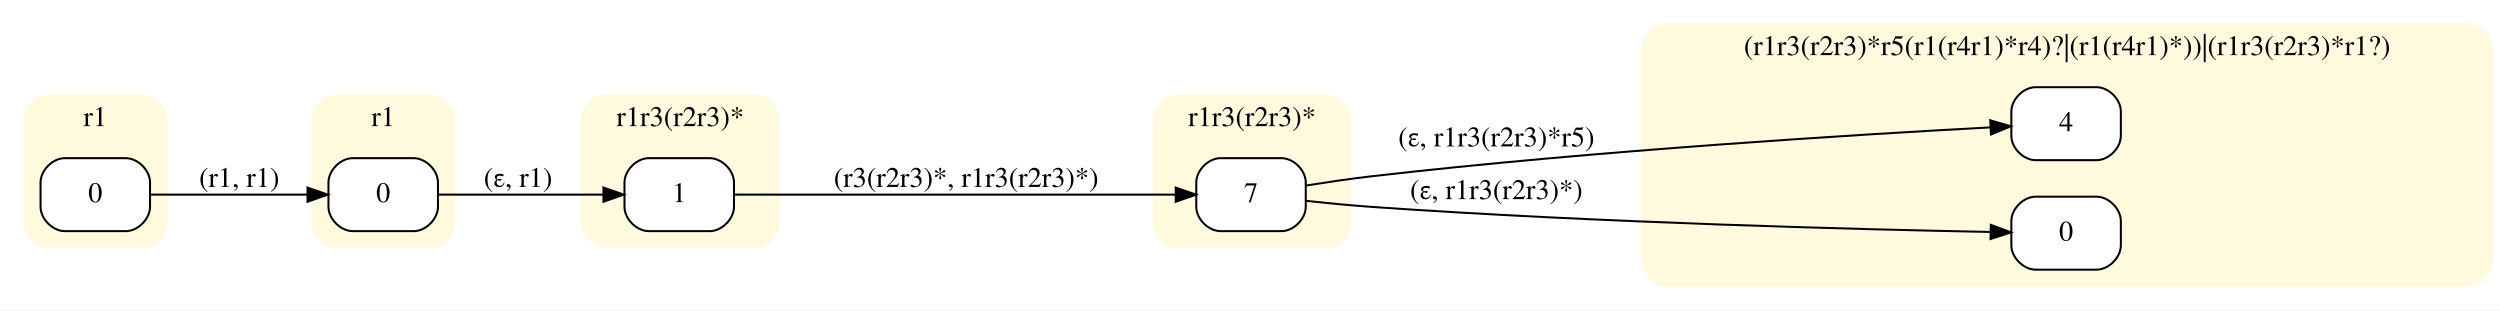
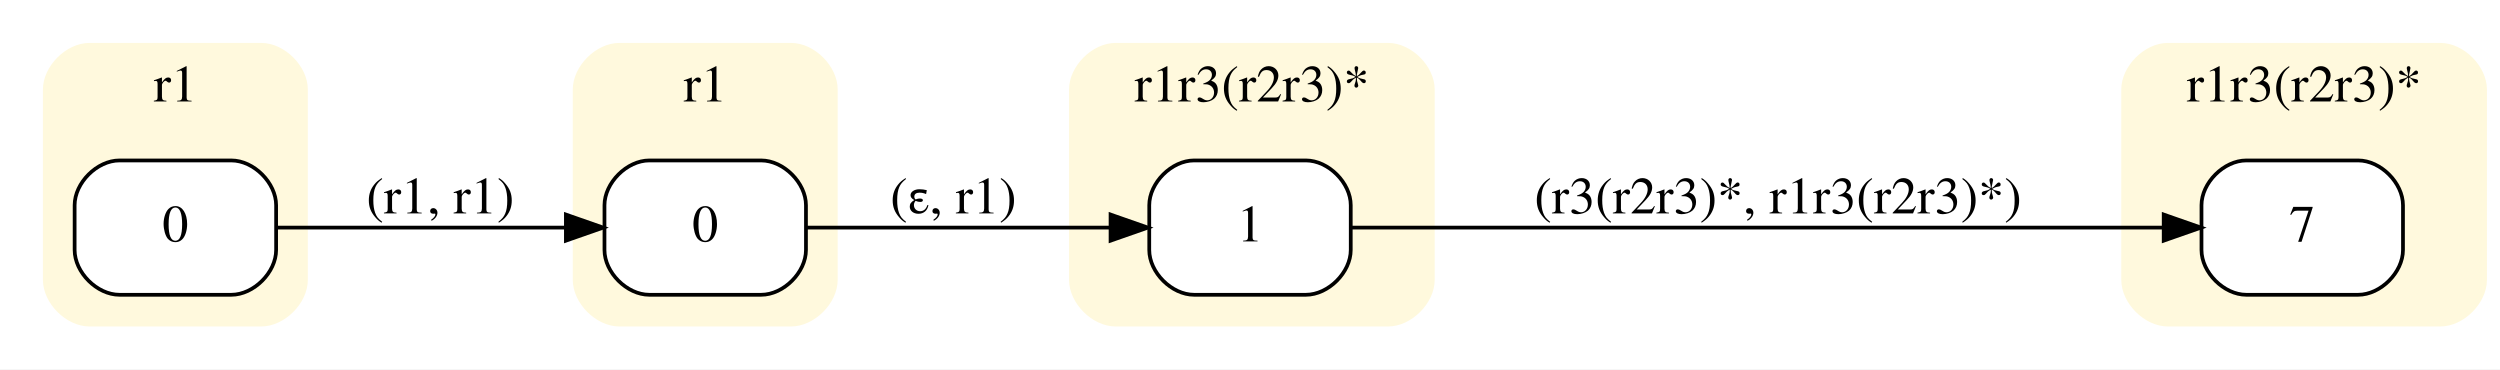
- <svg xmlns="http://www.w3.org/2000/svg" width="1233pt" height="153pt" viewBox="0.00 0.00 1233.00 153.00">
-   <g id="graph0" class="graph" transform="scale(1 1) rotate(0) translate(4 149)">
-     <polygon fill="white" stroke="transparent" points="-4,4 -4,-149 1229,-149 1229,4 -4,4" />
+ <svg xmlns="http://www.w3.org/2000/svg" width="670pt" height="99pt" viewBox="0.00 0.00 670.00 99.00">
+   <g id="graph0" class="graph" transform="scale(1 1) rotate(0) translate(4 95)">
+     <polygon fill="white" stroke="transparent" points="-4,4 -4,-95 666,-95 666,4 -4,4" />
    <g id="clust1" class="cluster">
-       <path fill="#fff9dd" stroke="#fff9dd" d="M20,-27C20,-27 66,-27 66,-27 72,-27 78,-33 78,-39 78,-39 78,-90 78,-90 78,-96 72,-102 66,-102 66,-102 20,-102 20,-102 14,-102 8,-96 8,-90 8,-90 8,-39 8,-39 8,-33 14,-27 20,-27" />
-       <text text-anchor="middle" x="43" y="-86.8" font-family="Times,serif" font-size="14.00">r1</text>
+       <path fill="#fff9dd" stroke="#fff9dd" d="M20,-8C20,-8 66,-8 66,-8 72,-8 78,-14 78,-20 78,-20 78,-71 78,-71 78,-77 72,-83 66,-83 66,-83 20,-83 20,-83 14,-83 8,-77 8,-71 8,-71 8,-20 8,-20 8,-14 14,-8 20,-8" />
+       <text text-anchor="middle" x="43" y="-67.8" font-family="Times,serif" font-size="14.00">r1</text>
    </g>
    <g id="clust2" class="cluster">
-       <path fill="#fff9dd" stroke="#fff9dd" d="M162,-27C162,-27 208,-27 208,-27 214,-27 220,-33 220,-39 220,-39 220,-90 220,-90 220,-96 214,-102 208,-102 208,-102 162,-102 162,-102 156,-102 150,-96 150,-90 150,-90 150,-39 150,-39 150,-33 156,-27 162,-27" />
-       <text text-anchor="middle" x="185" y="-86.8" font-family="Times,serif" font-size="14.00">r1</text>
+       <path fill="#fff9dd" stroke="#fff9dd" d="M162,-8C162,-8 208,-8 208,-8 214,-8 220,-14 220,-20 220,-20 220,-71 220,-71 220,-77 214,-83 208,-83 208,-83 162,-83 162,-83 156,-83 150,-77 150,-71 150,-71 150,-20 150,-20 150,-14 156,-8 162,-8" />
+       <text text-anchor="middle" x="185" y="-67.8" font-family="Times,serif" font-size="14.00">r1</text>
    </g>
    <g id="clust3" class="cluster">
-       <path fill="#fff9dd" stroke="#fff9dd" d="M295,-27C295,-27 368,-27 368,-27 374,-27 380,-33 380,-39 380,-39 380,-90 380,-90 380,-96 374,-102 368,-102 368,-102 295,-102 295,-102 289,-102 283,-96 283,-90 283,-90 283,-39 283,-39 283,-33 289,-27 295,-27" />
-       <text text-anchor="middle" x="331.5" y="-86.8" font-family="Times,serif" font-size="14.00">r1r3(r2r3)*</text>
+       <path fill="#fff9dd" stroke="#fff9dd" d="M295,-8C295,-8 368,-8 368,-8 374,-8 380,-14 380,-20 380,-20 380,-71 380,-71 380,-77 374,-83 368,-83 368,-83 295,-83 295,-83 289,-83 283,-77 283,-71 283,-71 283,-20 283,-20 283,-14 289,-8 295,-8" />
+       <text text-anchor="middle" x="331.5" y="-67.8" font-family="Times,serif" font-size="14.00">r1r3(r2r3)*</text>
    </g>
    <g id="clust4" class="cluster">
-       <path fill="#fff9dd" stroke="#fff9dd" d="M577,-27C577,-27 650,-27 650,-27 656,-27 662,-33 662,-39 662,-39 662,-90 662,-90 662,-96 656,-102 650,-102 650,-102 577,-102 577,-102 571,-102 565,-96 565,-90 565,-90 565,-39 565,-39 565,-33 571,-27 577,-27" />
-       <text text-anchor="middle" x="613.5" y="-86.8" font-family="Times,serif" font-size="14.00">r1r3(r2r3)*</text>
-     </g>
-     <g id="clust5" class="cluster">
-       <path fill="#fff9dd" stroke="#fff9dd" d="M818,-8C818,-8 1213,-8 1213,-8 1219,-8 1225,-14 1225,-20 1225,-20 1225,-125 1225,-125 1225,-131 1219,-137 1213,-137 1213,-137 818,-137 818,-137 812,-137 806,-131 806,-125 806,-125 806,-20 806,-20 806,-14 812,-8 818,-8" />
-       <text text-anchor="middle" x="1015.5" y="-121.8" font-family="Times,serif" font-size="14.00">(r1r3(r2r3)*r5(r1(r4r1)*r4)?|(r1(r4r1)*))|(r1r3(r2r3)*r1?)</text>
+       <path fill="#fff9dd" stroke="#fff9dd" d="M577,-8C577,-8 650,-8 650,-8 656,-8 662,-14 662,-20 662,-20 662,-71 662,-71 662,-77 656,-83 650,-83 650,-83 577,-83 577,-83 571,-83 565,-77 565,-71 565,-71 565,-20 565,-20 565,-14 571,-8 577,-8" />
+       <text text-anchor="middle" x="613.5" y="-67.8" font-family="Times,serif" font-size="14.00">r1r3(r2r3)*</text>
    </g>
    <g id="node1" class="node">
-       <path fill="#ffffff" stroke="black" d="M58,-71C58,-71 28,-71 28,-71 22,-71 16,-65 16,-59 16,-59 16,-47 16,-47 16,-41 22,-35 28,-35 28,-35 58,-35 58,-35 64,-35 70,-41 70,-47 70,-47 70,-59 70,-59 70,-65 64,-71 58,-71" />
-       <text text-anchor="middle" x="43" y="-49.3" font-family="Times,serif" font-size="14.00">0</text>
+       <path fill="#ffffff" stroke="black" d="M58,-52C58,-52 28,-52 28,-52 22,-52 16,-46 16,-40 16,-40 16,-28 16,-28 16,-22 22,-16 28,-16 28,-16 58,-16 58,-16 64,-16 70,-22 70,-28 70,-28 70,-40 70,-40 70,-46 64,-52 58,-52" />
+       <text text-anchor="middle" x="43" y="-30.3" font-family="Times,serif" font-size="14.00">0</text>
    </g>
    <g id="node2" class="node">
-       <path fill="#ffffff" stroke="black" d="M200,-71C200,-71 170,-71 170,-71 164,-71 158,-65 158,-59 158,-59 158,-47 158,-47 158,-41 164,-35 170,-35 170,-35 200,-35 200,-35 206,-35 212,-41 212,-47 212,-47 212,-59 212,-59 212,-65 206,-71 200,-71" />
-       <text text-anchor="middle" x="185" y="-49.3" font-family="Times,serif" font-size="14.00">0</text>
+       <path fill="#ffffff" stroke="black" d="M200,-52C200,-52 170,-52 170,-52 164,-52 158,-46 158,-40 158,-40 158,-28 158,-28 158,-22 164,-16 170,-16 170,-16 200,-16 200,-16 206,-16 212,-22 212,-28 212,-28 212,-40 212,-40 212,-46 206,-52 200,-52" />
+       <text text-anchor="middle" x="185" y="-30.3" font-family="Times,serif" font-size="14.00">0</text>
    </g>
    <g id="edge1" class="edge">
-       <path fill="none" stroke="black" d="M70,-53C91.77,-53 123.08,-53 147.38,-53" />
-       <polygon fill="black" stroke="black" points="147.66,-56.5 157.66,-53 147.66,-49.5 147.66,-56.5" />
-       <text text-anchor="middle" x="114" y="-56.8" font-family="Times,serif" font-size="14.00">(r1, r1)</text>
+       <path fill="none" stroke="black" d="M70,-34C91.77,-34 123.08,-34 147.38,-34" />
+       <polygon fill="black" stroke="black" points="147.66,-37.5 157.66,-34 147.66,-30.5 147.66,-37.5" />
+       <text text-anchor="middle" x="114" y="-37.8" font-family="Times,serif" font-size="14.00">(r1, r1)</text>
    </g>
    <g id="node3" class="node">
-       <path fill="#ffffff" stroke="black" d="M346,-71C346,-71 316,-71 316,-71 310,-71 304,-65 304,-59 304,-59 304,-47 304,-47 304,-41 310,-35 316,-35 316,-35 346,-35 346,-35 352,-35 358,-41 358,-47 358,-47 358,-59 358,-59 358,-65 352,-71 346,-71" />
-       <text text-anchor="middle" x="331" y="-49.3" font-family="Times,serif" font-size="14.00">1</text>
+       <path fill="#ffffff" stroke="black" d="M346,-52C346,-52 316,-52 316,-52 310,-52 304,-46 304,-40 304,-40 304,-28 304,-28 304,-22 310,-16 316,-16 316,-16 346,-16 346,-16 352,-16 358,-22 358,-28 358,-28 358,-40 358,-40 358,-46 352,-52 346,-52" />
+       <text text-anchor="middle" x="331" y="-30.3" font-family="Times,serif" font-size="14.00">1</text>
    </g>
    <g id="edge2" class="edge">
-       <path fill="none" stroke="black" d="M212.08,-53C234.87,-53 268.21,-53 293.62,-53" />
-       <polygon fill="black" stroke="black" points="293.63,-56.5 303.63,-53 293.63,-49.5 293.63,-56.5" />
-       <text text-anchor="middle" x="251.5" y="-56.8" font-family="Times,serif" font-size="14.00">(ε, r1)</text>
+       <path fill="none" stroke="black" d="M212.08,-34C234.87,-34 268.21,-34 293.62,-34" />
+       <polygon fill="black" stroke="black" points="293.63,-37.5 303.63,-34 293.63,-30.5 293.63,-37.5" />
+       <text text-anchor="middle" x="251.5" y="-37.8" font-family="Times,serif" font-size="14.00">(ε, r1)</text>
    </g>
    <g id="node4" class="node">
-       <path fill="#ffffff" stroke="black" d="M628,-71C628,-71 598,-71 598,-71 592,-71 586,-65 586,-59 586,-59 586,-47 586,-47 586,-41 592,-35 598,-35 598,-35 628,-35 628,-35 634,-35 640,-41 640,-47 640,-47 640,-59 640,-59 640,-65 634,-71 628,-71" />
-       <text text-anchor="middle" x="613" y="-49.3" font-family="Times,serif" font-size="14.00">7</text>
+       <path fill="#ffffff" stroke="black" d="M628,-52C628,-52 598,-52 598,-52 592,-52 586,-46 586,-40 586,-40 586,-28 586,-28 586,-22 592,-16 598,-16 598,-16 628,-16 628,-16 634,-16 640,-22 640,-28 640,-28 640,-40 640,-40 640,-46 634,-52 628,-52" />
+       <text text-anchor="middle" x="613" y="-30.3" font-family="Times,serif" font-size="14.00">7</text>
    </g>
    <g id="edge3" class="edge">
-       <path fill="none" stroke="black" d="M358.09,-53C408.32,-53 518.54,-53 575.82,-53" />
-       <polygon fill="black" stroke="black" points="575.87,-56.5 585.87,-53 575.87,-49.5 575.87,-56.5" />
-       <text text-anchor="middle" x="472.5" y="-56.8" font-family="Times,serif" font-size="14.00">(r3(r2r3)*, r1r3(r2r3)*)</text>
-     </g>
-     <g id="node5" class="node">
-       <path fill="#ffffff" stroke="black" d="M1030,-106C1030,-106 1000,-106 1000,-106 994,-106 988,-100 988,-94 988,-94 988,-82 988,-82 988,-76 994,-70 1000,-70 1000,-70 1030,-70 1030,-70 1036,-70 1042,-76 1042,-82 1042,-82 1042,-94 1042,-94 1042,-100 1036,-106 1030,-106" />
-       <text text-anchor="middle" x="1015" y="-84.3" font-family="Times,serif" font-size="14.00">4</text>
-     </g>
-     <g id="edge4" class="edge">
-       <path fill="none" stroke="black" d="M640.22,-57.51C650.15,-59.1 661.57,-60.8 672,-62 783,-74.81 915.02,-82.81 977.61,-86.17" />
-       <polygon fill="black" stroke="black" points="977.59,-89.67 987.76,-86.71 977.96,-82.68 977.59,-89.67" />
-       <text text-anchor="middle" x="734" y="-76.8" font-family="Times,serif" font-size="14.00">(ε, r1r3(r2r3)*r5)</text>
-     </g>
-     <g id="node6" class="node">
-       <path fill="#ffffff" stroke="black" d="M1030,-52C1030,-52 1000,-52 1000,-52 994,-52 988,-46 988,-40 988,-40 988,-28 988,-28 988,-22 994,-16 1000,-16 1000,-16 1030,-16 1030,-16 1036,-16 1042,-22 1042,-28 1042,-28 1042,-40 1042,-40 1042,-46 1036,-52 1030,-52" />
-       <text text-anchor="middle" x="1015" y="-30.3" font-family="Times,serif" font-size="14.00">0</text>
-     </g>
-     <g id="edge5" class="edge">
-       <path fill="none" stroke="black" d="M640.24,-49.92C650.18,-48.85 661.6,-47.73 672,-47 783.22,-39.14 915.14,-35.82 977.66,-34.6" />
-       <polygon fill="black" stroke="black" points="977.86,-38.1 987.8,-34.41 977.73,-31.1 977.86,-38.1" />
-       <text text-anchor="middle" x="734" y="-50.8" font-family="Times,serif" font-size="14.00">(ε, r1r3(r2r3)*)</text>
+       <path fill="none" stroke="black" d="M358.09,-34C408.32,-34 518.54,-34 575.82,-34" />
+       <polygon fill="black" stroke="black" points="575.87,-37.5 585.87,-34 575.87,-30.5 575.87,-37.5" />
+       <text text-anchor="middle" x="472.5" y="-37.8" font-family="Times,serif" font-size="14.00">(r3(r2r3)*, r1r3(r2r3)*)</text>
    </g>
  </g>
</svg>
